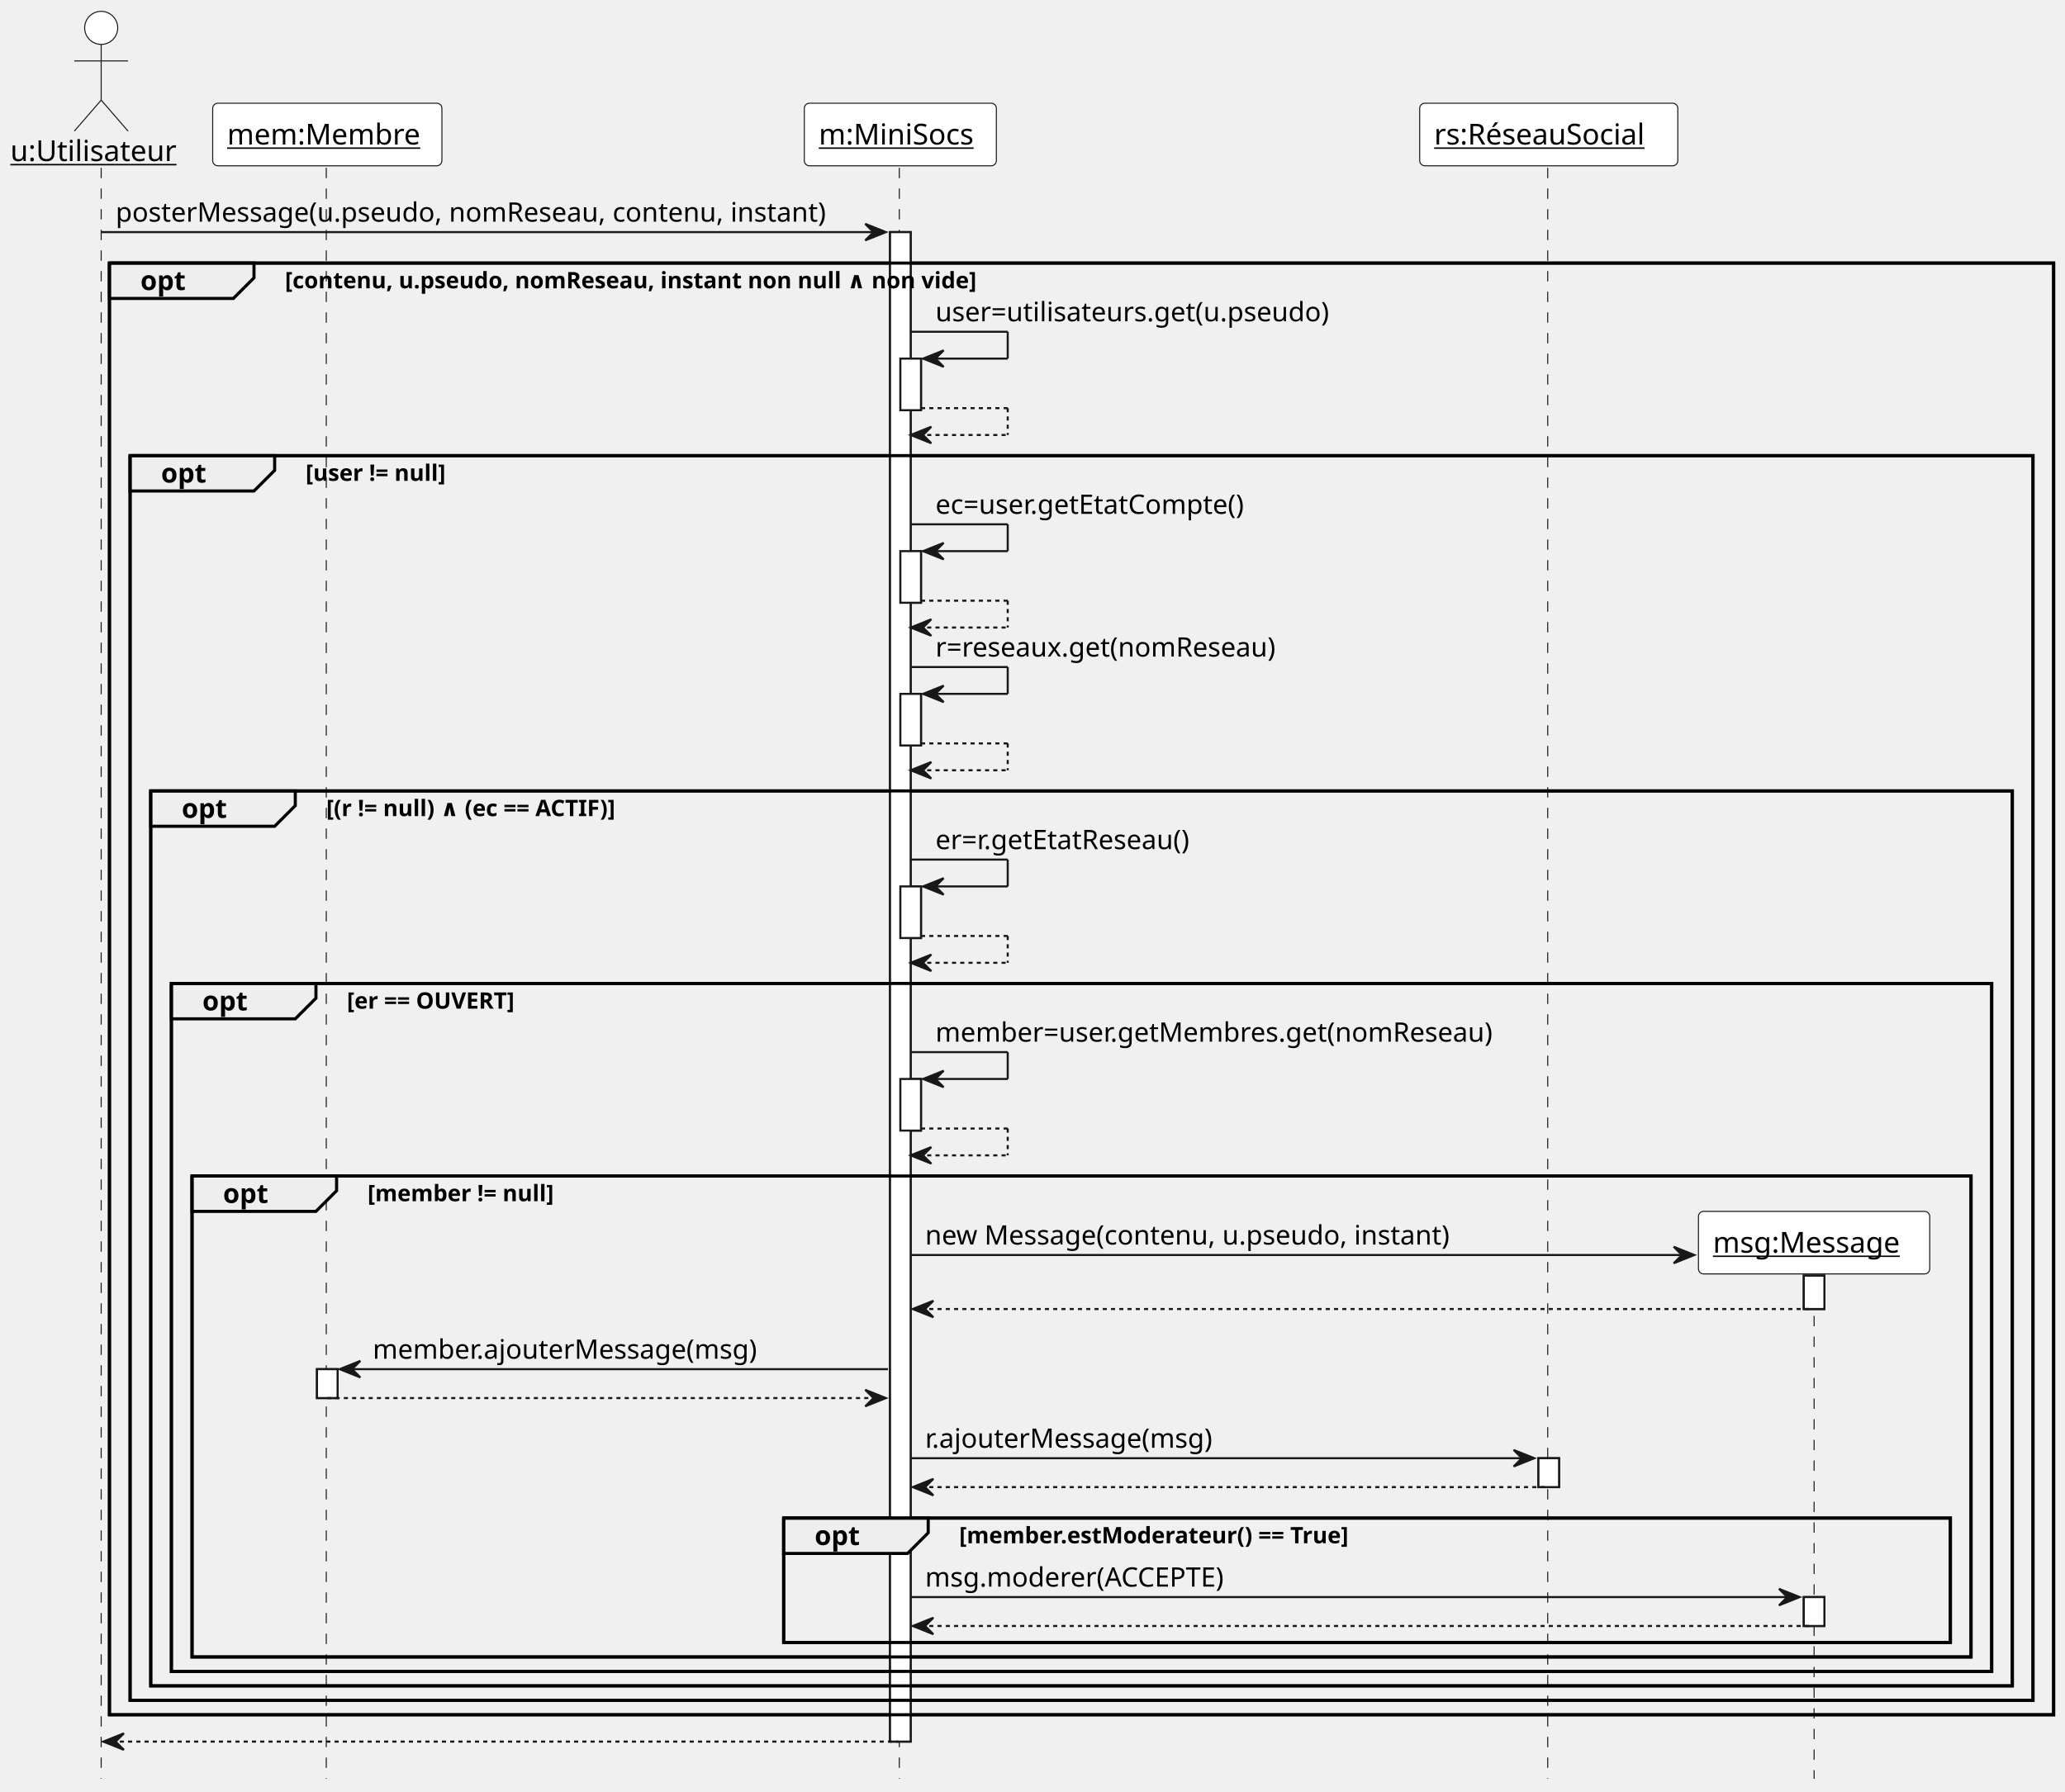
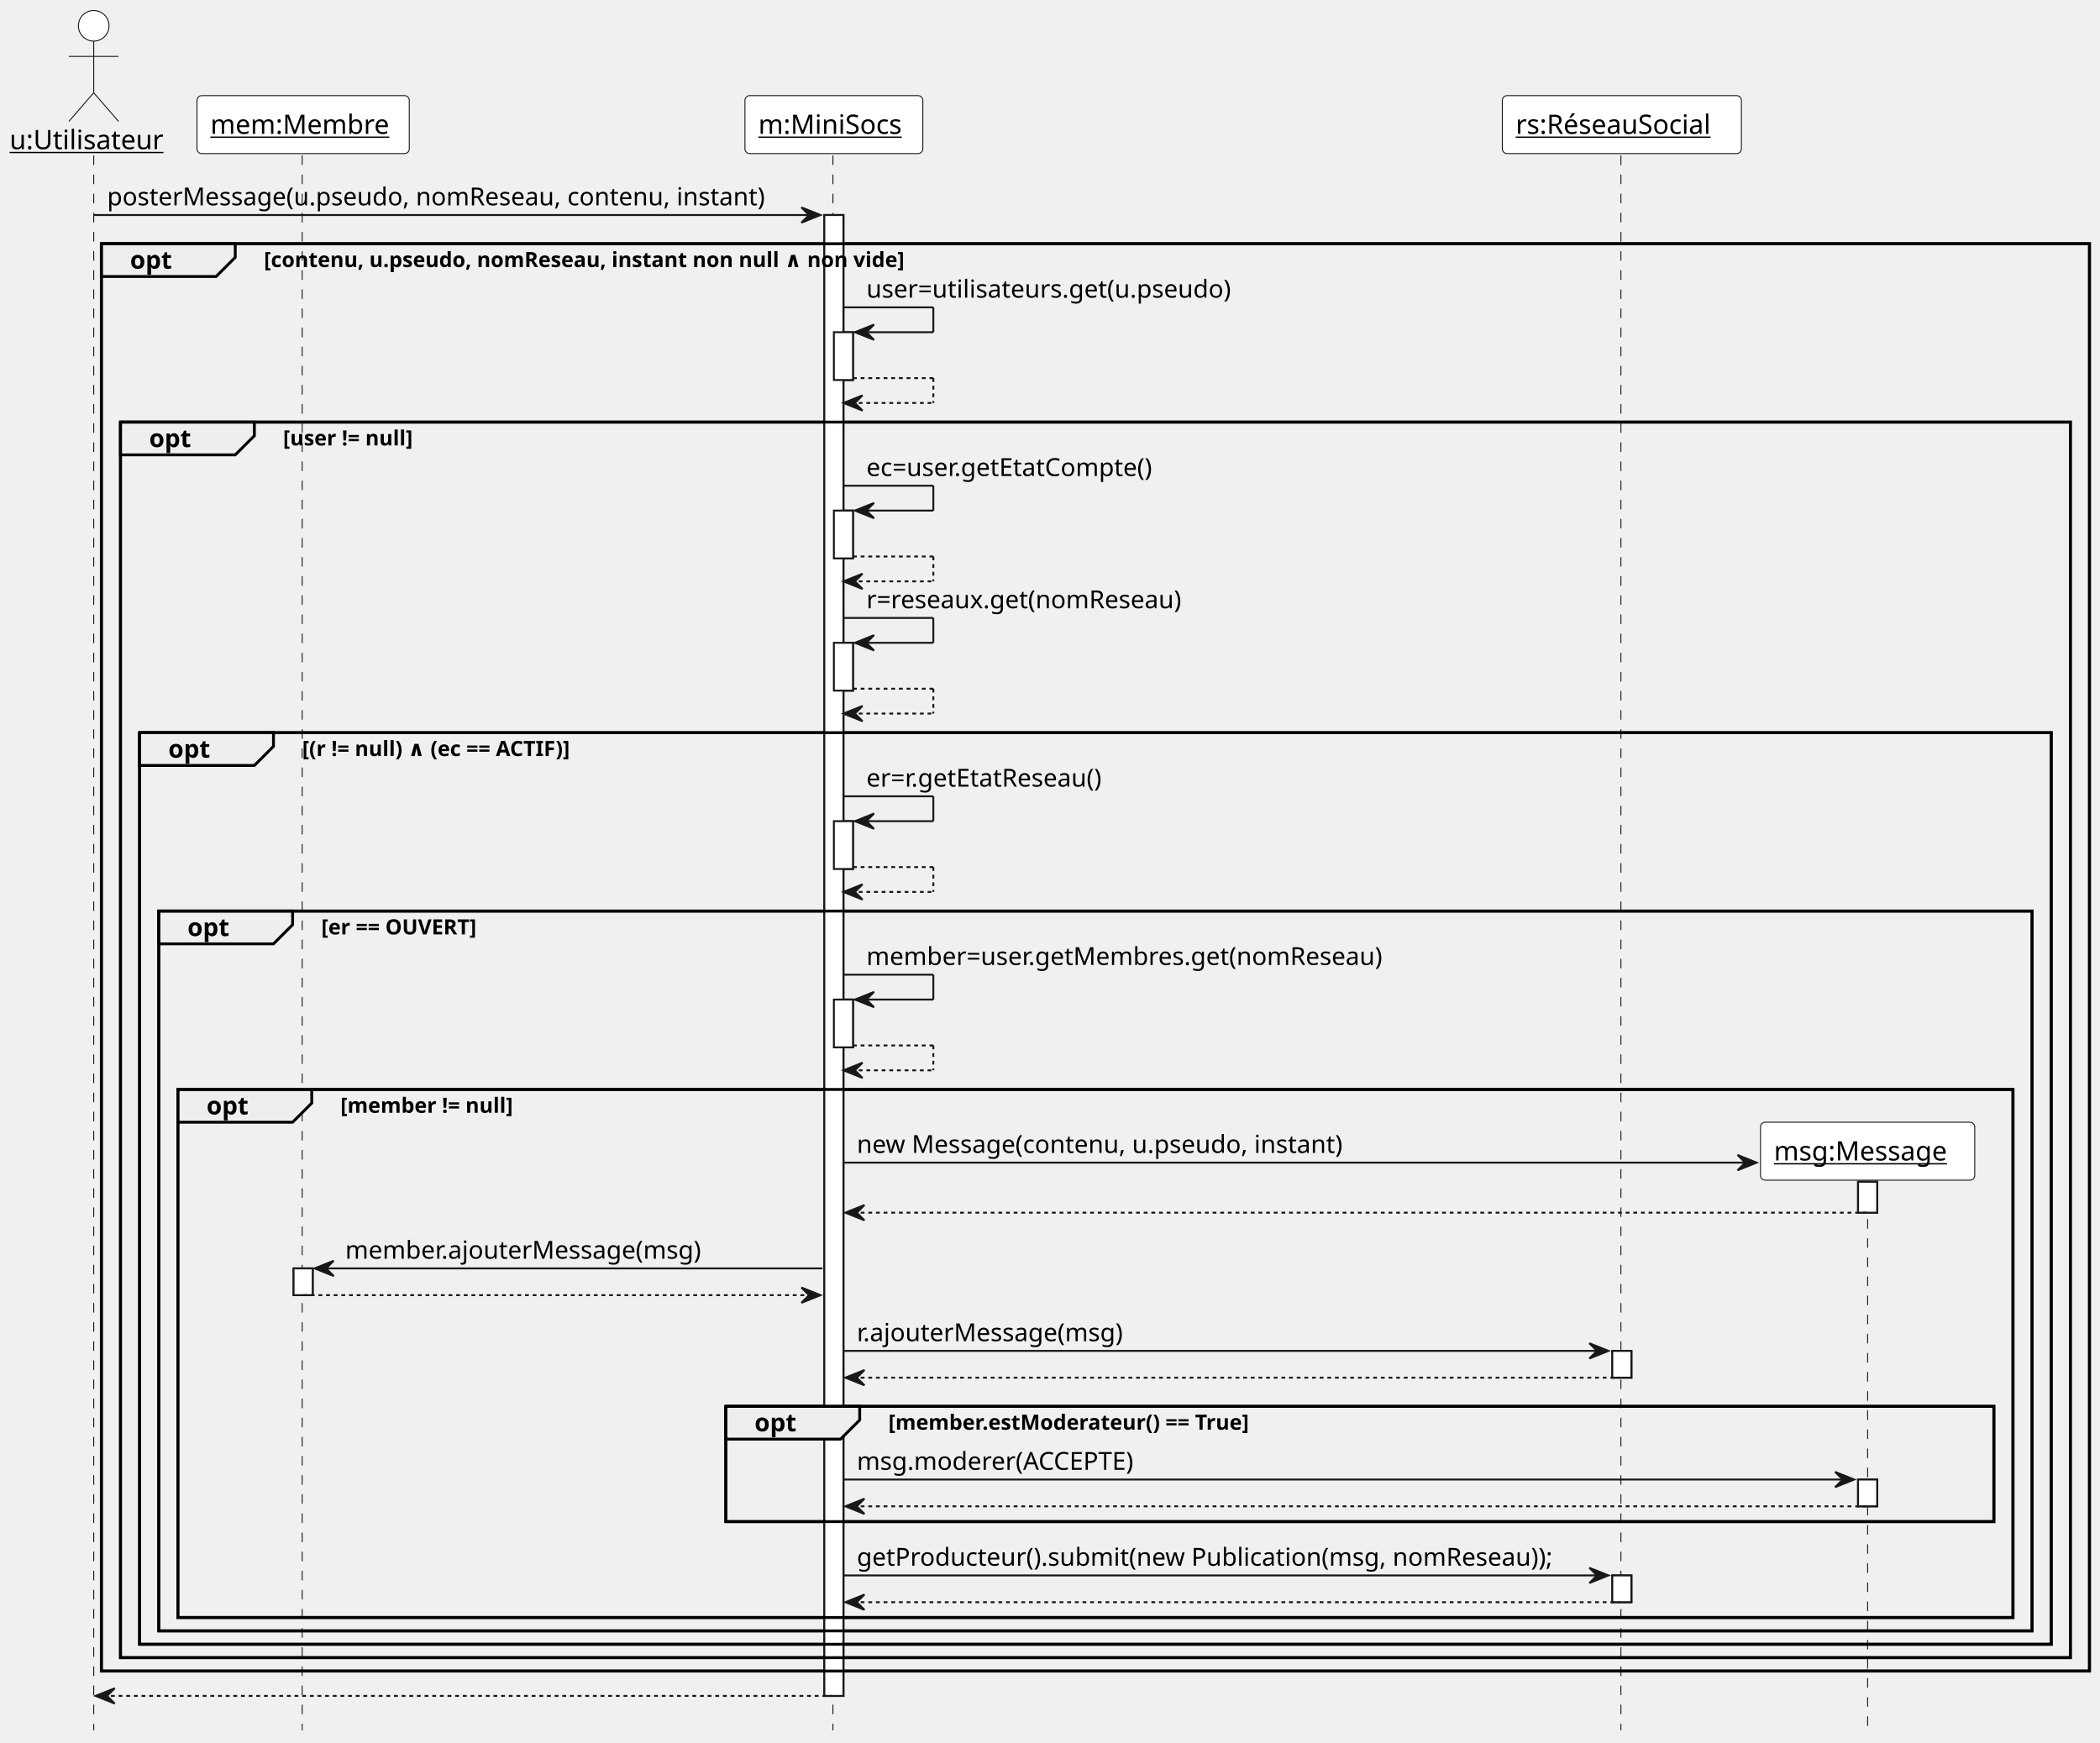
- <svg xmlns="http://www.w3.org/2000/svg" contentStyleType="text/css" height="868px" preserveAspectRatio="none" style="width:1000px;height:868px;background:#FFFFFF;" version="1.1" viewBox="0 0 1000 868" width="1000px" zoomAndPan="magnify">
+ <svg xmlns="http://www.w3.org/2000/svg" contentStyleType="text/css" height="911px" preserveAspectRatio="none" style="width:1098px;height:911px;background:#FFFFFF;" version="1.1" viewBox="0 0 1098 911" width="1098px" zoomAndPan="magnify">
  <defs />
  <g>
    <rect fill="#FFFFFF" height="14" style="stroke:#181818;stroke-width:1.0;" width="10" x="153.5" y="663.188" />
-     <rect fill="#FFFFFF" height="731.156" style="stroke:#181818;stroke-width:1.0;" width="10" x="431" y="112.43" />
+     <rect fill="#FFFFFF" height="774.289" style="stroke:#181818;stroke-width:1.0;" width="10" x="431" y="112.43" />
    <rect fill="#FFFFFF" height="25" style="stroke:#181818;stroke-width:1.0;" width="10" x="436" y="173.695" />
    <rect fill="#FFFFFF" height="25" style="stroke:#181818;stroke-width:1.0;" width="10" x="436" y="266.961" />
    <rect fill="#FFFFFF" height="25" style="stroke:#181818;stroke-width:1.0;" width="10" x="436" y="336.094" />
    <rect fill="#FFFFFF" height="25" style="stroke:#181818;stroke-width:1.0;" width="10" x="436" y="429.359" />
    <rect fill="#FFFFFF" height="25" style="stroke:#181818;stroke-width:1.0;" width="10" x="436" y="522.625" />
-     <rect fill="#FFFFFF" height="14" style="stroke:#181818;stroke-width:1.0;" width="10" x="745" y="706.32" />
-     <rect fill="#FFFFFF" height="16.164" style="stroke:#181818;stroke-width:1.0;" width="10" x="873.5" y="617.891" />
-     <rect fill="#FFFFFF" height="14" style="stroke:#181818;stroke-width:1.0;" width="10" x="873.5" y="773.586" />
-     <rect fill="none" height="703.156" style="stroke:#000000;stroke-width:1.5;" width="941.5" x="53" y="127.43" />
-     <rect fill="none" height="602.891" style="stroke:#000000;stroke-width:1.5;" width="921.5" x="63" y="220.695" />
-     <rect fill="none" height="433.492" style="stroke:#000000;stroke-width:1.5;" width="901.5" x="73" y="383.094" />
-     <rect fill="none" height="333.227" style="stroke:#000000;stroke-width:1.5;" width="881.5" x="83" y="476.359" />
-     <rect fill="none" height="232.961" style="stroke:#000000;stroke-width:1.5;" width="861.5" x="93" y="569.625" />
-     <rect fill="none" height="60.266" style="stroke:#000000;stroke-width:1.5;" width="565" x="379.5" y="735.32" />
-     <line style="stroke:#181818;stroke-width:0.5;stroke-dasharray:5.0,5.0;" x1="49" x2="49" y1="81.297" y2="861.586" />
-     <line style="stroke:#181818;stroke-width:0.5;stroke-dasharray:5.0,5.0;" x1="158" x2="158" y1="81.297" y2="861.586" />
-     <line style="stroke:#181818;stroke-width:0.5;stroke-dasharray:5.0,5.0;" x1="435.5" x2="435.5" y1="81.297" y2="861.586" />
-     <line style="stroke:#181818;stroke-width:0.5;stroke-dasharray:5.0,5.0;" x1="749.5" x2="749.5" y1="81.297" y2="861.586" />
-     <line style="stroke:#181818;stroke-width:0.5;stroke-dasharray:5.0,5.0;" x1="878.5" x2="878.5" y1="617.406" y2="861.586" />
+     <rect fill="#FFFFFF" height="14" style="stroke:#181818;stroke-width:1.0;" width="10" x="843" y="706.32" />
+     <rect fill="#FFFFFF" height="14" style="stroke:#181818;stroke-width:1.0;" width="10" x="843" y="823.719" />
+     <rect fill="#FFFFFF" height="16.164" style="stroke:#181818;stroke-width:1.0;" width="10" x="971.5" y="617.891" />
+     <rect fill="#FFFFFF" height="14" style="stroke:#181818;stroke-width:1.0;" width="10" x="971.5" y="773.586" />
+     <rect fill="none" height="746.289" style="stroke:#000000;stroke-width:1.5;" width="1039.5" x="53" y="127.43" />
+     <rect fill="none" height="646.023" style="stroke:#000000;stroke-width:1.5;" width="1019.5" x="63" y="220.695" />
+     <rect fill="none" height="476.625" style="stroke:#000000;stroke-width:1.5;" width="999.5" x="73" y="383.094" />
+     <rect fill="none" height="376.359" style="stroke:#000000;stroke-width:1.5;" width="979.5" x="83" y="476.359" />
+     <rect fill="none" height="276.094" style="stroke:#000000;stroke-width:1.5;" width="959.5" x="93" y="569.625" />
+     <rect fill="none" height="60.266" style="stroke:#000000;stroke-width:1.5;" width="663" x="379.5" y="735.32" />
+     <line style="stroke:#181818;stroke-width:0.5;stroke-dasharray:5.0,5.0;" x1="49" x2="49" y1="81.297" y2="904.719" />
+     <line style="stroke:#181818;stroke-width:0.5;stroke-dasharray:5.0,5.0;" x1="158" x2="158" y1="81.297" y2="904.719" />
+     <line style="stroke:#181818;stroke-width:0.5;stroke-dasharray:5.0,5.0;" x1="435.5" x2="435.5" y1="81.297" y2="904.719" />
+     <line style="stroke:#181818;stroke-width:0.5;stroke-dasharray:5.0,5.0;" x1="847.5" x2="847.5" y1="81.297" y2="904.719" />
+     <line style="stroke:#181818;stroke-width:0.5;stroke-dasharray:5.0,5.0;" x1="976.5" x2="976.5" y1="617.406" y2="904.719" />
    <text fill="#000000" font-family="sans-serif" font-size="14" lengthAdjust="spacing" text-decoration="underline" textLength="82" x="5" y="77.995">u:Utilisateur</text>
    <ellipse cx="49" cy="13.5" fill="#FFFFFF" rx="8" ry="8" style="stroke:#181818;stroke-width:0.5;" />
    <path d="M49,21.5 L49,48.5 M36,29.5 L62,29.5 M49,48.5 L36,63.5 M49,48.5 L62,63.5 " fill="none" style="stroke:#181818;stroke-width:0.5;" />
    <rect fill="#FFFFFF" height="30.297" rx="2.5" ry="2.5" style="stroke:#181818;stroke-width:0.5;" width="111" x="103" y="50" />
    <text fill="#000000" font-family="sans-serif" font-size="14" lengthAdjust="spacing" text-decoration="underline" textLength="97" x="110" y="69.995">mem:Membre</text>
    <rect fill="#FFFFFF" height="30.297" rx="2.5" ry="2.5" style="stroke:#181818;stroke-width:0.5;" width="93" x="389.5" y="50" />
    <text fill="#000000" font-family="sans-serif" font-size="14" lengthAdjust="spacing" text-decoration="underline" textLength="79" x="396.5" y="69.995">m:MiniSocs</text>
-     <rect fill="#FFFFFF" height="30.297" rx="2.5" ry="2.5" style="stroke:#181818;stroke-width:0.5;" width="125" x="687.5" y="50" />
-     <text fill="#000000" font-family="sans-serif" font-size="14" lengthAdjust="spacing" text-decoration="underline" textLength="111" x="694.5" y="69.995">rs:RéseauSocial</text>
+     <rect fill="#FFFFFF" height="30.297" rx="2.5" ry="2.5" style="stroke:#181818;stroke-width:0.5;" width="125" x="785.5" y="50" />
+     <text fill="#000000" font-family="sans-serif" font-size="14" lengthAdjust="spacing" text-decoration="underline" textLength="111" x="792.5" y="69.995">rs:RéseauSocial</text>
    <rect fill="#FFFFFF" height="14" style="stroke:#181818;stroke-width:1.0;" width="10" x="153.5" y="663.188" />
-     <rect fill="#FFFFFF" height="731.156" style="stroke:#181818;stroke-width:1.0;" width="10" x="431" y="112.43" />
+     <rect fill="#FFFFFF" height="774.289" style="stroke:#181818;stroke-width:1.0;" width="10" x="431" y="112.43" />
    <rect fill="#FFFFFF" height="25" style="stroke:#181818;stroke-width:1.0;" width="10" x="436" y="173.695" />
    <rect fill="#FFFFFF" height="25" style="stroke:#181818;stroke-width:1.0;" width="10" x="436" y="266.961" />
    <rect fill="#FFFFFF" height="25" style="stroke:#181818;stroke-width:1.0;" width="10" x="436" y="336.094" />
    <rect fill="#FFFFFF" height="25" style="stroke:#181818;stroke-width:1.0;" width="10" x="436" y="429.359" />
    <rect fill="#FFFFFF" height="25" style="stroke:#181818;stroke-width:1.0;" width="10" x="436" y="522.625" />
-     <rect fill="#FFFFFF" height="14" style="stroke:#181818;stroke-width:1.0;" width="10" x="745" y="706.32" />
-     <rect fill="#FFFFFF" height="16.164" style="stroke:#181818;stroke-width:1.0;" width="10" x="873.5" y="617.891" />
-     <rect fill="#FFFFFF" height="14" style="stroke:#181818;stroke-width:1.0;" width="10" x="873.5" y="773.586" />
+     <rect fill="#FFFFFF" height="14" style="stroke:#181818;stroke-width:1.0;" width="10" x="843" y="706.32" />
+     <rect fill="#FFFFFF" height="14" style="stroke:#181818;stroke-width:1.0;" width="10" x="843" y="823.719" />
+     <rect fill="#FFFFFF" height="16.164" style="stroke:#181818;stroke-width:1.0;" width="10" x="971.5" y="617.891" />
+     <rect fill="#FFFFFF" height="14" style="stroke:#181818;stroke-width:1.0;" width="10" x="971.5" y="773.586" />
    <polygon fill="#181818" points="419,108.43,429,112.43,419,116.43,423,112.43" style="stroke:#181818;stroke-width:1.0;" />
    <line style="stroke:#181818;stroke-width:1.0;" x1="49" x2="425" y1="112.43" y2="112.43" />
    <text fill="#000000" font-family="sans-serif" font-size="13" lengthAdjust="spacing" textLength="363" x="56" y="107.364">posterMessage(u.pseudo, nomReseau, contenu, instant)</text>
    <path d="M53,127.43 L123,127.43 L123,134.562 L113,144.562 L53,144.562 L53,127.43 " fill="#EEEEEE" style="stroke:#000000;stroke-width:1.5;" />
-     <rect fill="none" height="703.156" style="stroke:#000000;stroke-width:1.5;" width="941.5" x="53" y="127.43" />
+     <rect fill="none" height="746.289" style="stroke:#000000;stroke-width:1.5;" width="1039.5" x="53" y="127.43" />
    <text fill="#000000" font-family="sans-serif" font-size="13" font-weight="bold" lengthAdjust="spacing" textLength="25" x="68" y="140.497">opt</text>
    <text fill="#000000" font-family="sans-serif" font-size="11" font-weight="bold" lengthAdjust="spacing" textLength="392" x="138" y="139.64">[contenu, u.pseudo, nomReseau, instant non null ∧ non vide]</text>
    <line style="stroke:#181818;stroke-width:1.0;" x1="441" x2="488" y1="160.695" y2="160.695" />
    <line style="stroke:#181818;stroke-width:1.0;" x1="488" x2="488" y1="160.695" y2="173.695" />
    <line style="stroke:#181818;stroke-width:1.0;" x1="447" x2="488" y1="173.695" y2="173.695" />
    <polygon fill="#181818" points="457,169.695,447,173.695,457,177.695,453,173.695" style="stroke:#181818;stroke-width:1.0;" />
    <text fill="#000000" font-family="sans-serif" font-size="13" lengthAdjust="spacing" textLength="203" x="453" y="155.629">user=utilisateurs.get(u.pseudo)</text>
    <line style="stroke:#181818;stroke-width:1.0;stroke-dasharray:2.0,2.0;" x1="446" x2="488" y1="197.695" y2="197.695" />
    <line style="stroke:#181818;stroke-width:1.0;stroke-dasharray:2.0,2.0;" x1="488" x2="488" y1="197.695" y2="210.695" />
    <line style="stroke:#181818;stroke-width:1.0;stroke-dasharray:2.0,2.0;" x1="441" x2="488" y1="210.695" y2="210.695" />
    <polygon fill="#181818" points="451,206.695,441,210.695,451,214.695,447,210.695" style="stroke:#181818;stroke-width:1.0;" />
    <path d="M63,220.695 L133,220.695 L133,227.828 L123,237.828 L63,237.828 L63,220.695 " fill="#EEEEEE" style="stroke:#000000;stroke-width:1.5;" />
-     <rect fill="none" height="602.891" style="stroke:#000000;stroke-width:1.5;" width="921.5" x="63" y="220.695" />
+     <rect fill="none" height="646.023" style="stroke:#000000;stroke-width:1.5;" width="1019.5" x="63" y="220.695" />
    <text fill="#000000" font-family="sans-serif" font-size="13" font-weight="bold" lengthAdjust="spacing" textLength="25" x="78" y="233.762">opt</text>
    <text fill="#000000" font-family="sans-serif" font-size="11" font-weight="bold" lengthAdjust="spacing" textLength="84" x="148" y="232.906">[user != null]</text>
    <line style="stroke:#181818;stroke-width:1.0;" x1="441" x2="488" y1="253.961" y2="253.961" />
    <line style="stroke:#181818;stroke-width:1.0;" x1="488" x2="488" y1="253.961" y2="266.961" />
    <line style="stroke:#181818;stroke-width:1.0;" x1="447" x2="488" y1="266.961" y2="266.961" />
    <polygon fill="#181818" points="457,262.961,447,266.961,457,270.961,453,266.961" style="stroke:#181818;stroke-width:1.0;" />
    <text fill="#000000" font-family="sans-serif" font-size="13" lengthAdjust="spacing" textLength="166" x="453" y="248.895">ec=user.getEtatCompte()</text>
    <line style="stroke:#181818;stroke-width:1.0;stroke-dasharray:2.0,2.0;" x1="446" x2="488" y1="290.961" y2="290.961" />
    <line style="stroke:#181818;stroke-width:1.0;stroke-dasharray:2.0,2.0;" x1="488" x2="488" y1="290.961" y2="303.961" />
    <line style="stroke:#181818;stroke-width:1.0;stroke-dasharray:2.0,2.0;" x1="441" x2="488" y1="303.961" y2="303.961" />
    <polygon fill="#181818" points="451,299.961,441,303.961,451,307.961,447,303.961" style="stroke:#181818;stroke-width:1.0;" />
    <line style="stroke:#181818;stroke-width:1.0;" x1="441" x2="488" y1="323.094" y2="323.094" />
    <line style="stroke:#181818;stroke-width:1.0;" x1="488" x2="488" y1="323.094" y2="336.094" />
    <line style="stroke:#181818;stroke-width:1.0;" x1="447" x2="488" y1="336.094" y2="336.094" />
    <polygon fill="#181818" points="457,332.094,447,336.094,457,340.094,453,336.094" style="stroke:#181818;stroke-width:1.0;" />
    <text fill="#000000" font-family="sans-serif" font-size="13" lengthAdjust="spacing" textLength="178" x="453" y="318.028">r=reseaux.get(nomReseau)</text>
    <line style="stroke:#181818;stroke-width:1.0;stroke-dasharray:2.0,2.0;" x1="446" x2="488" y1="360.094" y2="360.094" />
    <line style="stroke:#181818;stroke-width:1.0;stroke-dasharray:2.0,2.0;" x1="488" x2="488" y1="360.094" y2="373.094" />
    <line style="stroke:#181818;stroke-width:1.0;stroke-dasharray:2.0,2.0;" x1="441" x2="488" y1="373.094" y2="373.094" />
    <polygon fill="#181818" points="451,369.094,441,373.094,451,377.094,447,373.094" style="stroke:#181818;stroke-width:1.0;" />
    <path d="M73,383.094 L143,383.094 L143,390.227 L133,400.227 L73,400.227 L73,383.094 " fill="#EEEEEE" style="stroke:#000000;stroke-width:1.5;" />
-     <rect fill="none" height="433.492" style="stroke:#000000;stroke-width:1.5;" width="901.5" x="73" y="383.094" />
+     <rect fill="none" height="476.625" style="stroke:#000000;stroke-width:1.5;" width="999.5" x="73" y="383.094" />
    <text fill="#000000" font-family="sans-serif" font-size="13" font-weight="bold" lengthAdjust="spacing" textLength="25" x="88" y="396.161">opt</text>
    <text fill="#000000" font-family="sans-serif" font-size="11" font-weight="bold" lengthAdjust="spacing" textLength="176" x="158" y="395.304">[(r != null) ∧ (ec == ACTIF)]</text>
    <line style="stroke:#181818;stroke-width:1.0;" x1="441" x2="488" y1="416.359" y2="416.359" />
    <line style="stroke:#181818;stroke-width:1.0;" x1="488" x2="488" y1="416.359" y2="429.359" />
    <line style="stroke:#181818;stroke-width:1.0;" x1="447" x2="488" y1="429.359" y2="429.359" />
    <polygon fill="#181818" points="457,425.359,447,429.359,457,433.359,453,429.359" style="stroke:#181818;stroke-width:1.0;" />
    <text fill="#000000" font-family="sans-serif" font-size="13" lengthAdjust="spacing" textLength="137" x="453" y="411.293">er=r.getEtatReseau()</text>
    <line style="stroke:#181818;stroke-width:1.0;stroke-dasharray:2.0,2.0;" x1="446" x2="488" y1="453.359" y2="453.359" />
    <line style="stroke:#181818;stroke-width:1.0;stroke-dasharray:2.0,2.0;" x1="488" x2="488" y1="453.359" y2="466.359" />
    <line style="stroke:#181818;stroke-width:1.0;stroke-dasharray:2.0,2.0;" x1="441" x2="488" y1="466.359" y2="466.359" />
    <polygon fill="#181818" points="451,462.359,441,466.359,451,470.359,447,466.359" style="stroke:#181818;stroke-width:1.0;" />
    <path d="M83,476.359 L153,476.359 L153,483.492 L143,493.492 L83,493.492 L83,476.359 " fill="#EEEEEE" style="stroke:#000000;stroke-width:1.5;" />
-     <rect fill="none" height="333.227" style="stroke:#000000;stroke-width:1.5;" width="881.5" x="83" y="476.359" />
+     <rect fill="none" height="376.359" style="stroke:#000000;stroke-width:1.5;" width="979.5" x="83" y="476.359" />
    <text fill="#000000" font-family="sans-serif" font-size="13" font-weight="bold" lengthAdjust="spacing" textLength="25" x="98" y="489.426">opt</text>
    <text fill="#000000" font-family="sans-serif" font-size="11" font-weight="bold" lengthAdjust="spacing" textLength="100" x="168" y="488.57">[er == OUVERT]</text>
    <line style="stroke:#181818;stroke-width:1.0;" x1="441" x2="488" y1="509.625" y2="509.625" />
    <line style="stroke:#181818;stroke-width:1.0;" x1="488" x2="488" y1="509.625" y2="522.625" />
    <line style="stroke:#181818;stroke-width:1.0;" x1="447" x2="488" y1="522.625" y2="522.625" />
    <polygon fill="#181818" points="457,518.625,447,522.625,457,526.625,453,522.625" style="stroke:#181818;stroke-width:1.0;" />
    <text fill="#000000" font-family="sans-serif" font-size="13" lengthAdjust="spacing" textLength="290" x="453" y="504.559">member=user.getMembres.get(nomReseau)</text>
    <line style="stroke:#181818;stroke-width:1.0;stroke-dasharray:2.0,2.0;" x1="446" x2="488" y1="546.625" y2="546.625" />
    <line style="stroke:#181818;stroke-width:1.0;stroke-dasharray:2.0,2.0;" x1="488" x2="488" y1="546.625" y2="559.625" />
    <line style="stroke:#181818;stroke-width:1.0;stroke-dasharray:2.0,2.0;" x1="441" x2="488" y1="559.625" y2="559.625" />
    <polygon fill="#181818" points="451,555.625,441,559.625,451,563.625,447,559.625" style="stroke:#181818;stroke-width:1.0;" />
    <path d="M93,569.625 L163,569.625 L163,576.758 L153,586.758 L93,586.758 L93,569.625 " fill="#EEEEEE" style="stroke:#000000;stroke-width:1.5;" />
-     <rect fill="none" height="232.961" style="stroke:#000000;stroke-width:1.5;" width="861.5" x="93" y="569.625" />
+     <rect fill="none" height="276.094" style="stroke:#000000;stroke-width:1.5;" width="959.5" x="93" y="569.625" />
    <text fill="#000000" font-family="sans-serif" font-size="13" font-weight="bold" lengthAdjust="spacing" textLength="25" x="108" y="582.692">opt</text>
    <text fill="#000000" font-family="sans-serif" font-size="11" font-weight="bold" lengthAdjust="spacing" textLength="107" x="178" y="581.835">[member != null]</text>
-     <polygon fill="#181818" points="810.5,603.891,820.5,607.891,810.5,611.891,814.5,607.891" style="stroke:#181818;stroke-width:1.0;" />
-     <line style="stroke:#181818;stroke-width:1.0;" x1="441" x2="816.5" y1="607.891" y2="607.891" />
+     <polygon fill="#181818" points="908.5,603.891,918.5,607.891,908.5,611.891,912.5,607.891" style="stroke:#181818;stroke-width:1.0;" />
+     <line style="stroke:#181818;stroke-width:1.0;" x1="441" x2="914.5" y1="607.891" y2="607.891" />
    <text fill="#000000" font-family="sans-serif" font-size="13" lengthAdjust="spacing" textLength="267" x="448" y="602.825">new Message(contenu, u.pseudo, instant)</text>
-     <rect fill="#FFFFFF" height="30.297" rx="2.5" ry="2.5" style="stroke:#181818;stroke-width:0.5;" width="112" x="822.5" y="586.758" />
-     <text fill="#000000" font-family="sans-serif" font-size="14" lengthAdjust="spacing" text-decoration="underline" textLength="98" x="829.5" y="606.753">msg:Message</text>
+     <rect fill="#FFFFFF" height="30.297" rx="2.5" ry="2.5" style="stroke:#181818;stroke-width:0.5;" width="112" x="920.5" y="586.758" />
+     <text fill="#000000" font-family="sans-serif" font-size="14" lengthAdjust="spacing" text-decoration="underline" textLength="98" x="927.5" y="606.753">msg:Message</text>
    <polygon fill="#181818" points="452,630.055,442,634.055,452,638.055,448,634.055" style="stroke:#181818;stroke-width:1.0;" />
-     <line style="stroke:#181818;stroke-width:1.0;stroke-dasharray:2.0,2.0;" x1="446" x2="877.5" y1="634.055" y2="634.055" />
+     <line style="stroke:#181818;stroke-width:1.0;stroke-dasharray:2.0,2.0;" x1="446" x2="975.5" y1="634.055" y2="634.055" />
    <polygon fill="#181818" points="174.5,659.188,164.5,663.188,174.5,667.188,170.5,663.188" style="stroke:#181818;stroke-width:1.0;" />
    <line style="stroke:#181818;stroke-width:1.0;" x1="168.5" x2="430" y1="663.188" y2="663.188" />
    <text fill="#000000" font-family="sans-serif" font-size="13" lengthAdjust="spacing" textLength="199" x="180.5" y="658.122">member.ajouterMessage(msg)</text>
    <polygon fill="#181818" points="419,673.188,429,677.188,419,681.188,423,677.188" style="stroke:#181818;stroke-width:1.0;" />
    <line style="stroke:#181818;stroke-width:1.0;stroke-dasharray:2.0,2.0;" x1="158.5" x2="425" y1="677.188" y2="677.188" />
-     <polygon fill="#181818" points="733,702.32,743,706.32,733,710.32,737,706.32" style="stroke:#181818;stroke-width:1.0;" />
-     <line style="stroke:#181818;stroke-width:1.0;" x1="441" x2="739" y1="706.32" y2="706.32" />
+     <polygon fill="#181818" points="831,702.32,841,706.32,831,710.32,835,706.32" style="stroke:#181818;stroke-width:1.0;" />
+     <line style="stroke:#181818;stroke-width:1.0;" x1="441" x2="837" y1="706.32" y2="706.32" />
    <text fill="#000000" font-family="sans-serif" font-size="13" lengthAdjust="spacing" textLength="149" x="448" y="701.254">r.ajouterMessage(msg)</text>
    <polygon fill="#181818" points="452,716.32,442,720.32,452,724.32,448,720.32" style="stroke:#181818;stroke-width:1.0;" />
-     <line style="stroke:#181818;stroke-width:1.0;stroke-dasharray:2.0,2.0;" x1="446" x2="749" y1="720.32" y2="720.32" />
+     <line style="stroke:#181818;stroke-width:1.0;stroke-dasharray:2.0,2.0;" x1="446" x2="847" y1="720.32" y2="720.32" />
    <path d="M379.5,735.32 L449.5,735.32 L449.5,742.453 L439.5,752.453 L379.5,752.453 L379.5,735.32 " fill="#EEEEEE" style="stroke:#000000;stroke-width:1.5;" />
-     <rect fill="none" height="60.266" style="stroke:#000000;stroke-width:1.5;" width="565" x="379.5" y="735.32" />
+     <rect fill="none" height="60.266" style="stroke:#000000;stroke-width:1.5;" width="663" x="379.5" y="735.32" />
    <text fill="#000000" font-family="sans-serif" font-size="13" font-weight="bold" lengthAdjust="spacing" textLength="25" x="394.5" y="748.387">opt</text>
    <text fill="#000000" font-family="sans-serif" font-size="11" font-weight="bold" lengthAdjust="spacing" textLength="224" x="464.5" y="747.531">[member.estModerateur() == True]</text>
-     <polygon fill="#181818" points="861.5,769.586,871.5,773.586,861.5,777.586,865.5,773.586" style="stroke:#181818;stroke-width:1.0;" />
-     <line style="stroke:#181818;stroke-width:1.0;" x1="441" x2="867.5" y1="773.586" y2="773.586" />
+     <polygon fill="#181818" points="959.5,769.586,969.5,773.586,959.5,777.586,963.5,773.586" style="stroke:#181818;stroke-width:1.0;" />
+     <line style="stroke:#181818;stroke-width:1.0;" x1="441" x2="965.5" y1="773.586" y2="773.586" />
    <text fill="#000000" font-family="sans-serif" font-size="13" lengthAdjust="spacing" textLength="155" x="448" y="768.52">msg.moderer(ACCEPTE)</text>
    <polygon fill="#181818" points="452,783.586,442,787.586,452,791.586,448,787.586" style="stroke:#181818;stroke-width:1.0;" />
-     <line style="stroke:#181818;stroke-width:1.0;stroke-dasharray:2.0,2.0;" x1="446" x2="877.5" y1="787.586" y2="787.586" />
-     <polygon fill="#181818" points="60,839.586,50,843.586,60,847.586,56,843.586" style="stroke:#181818;stroke-width:1.0;" />
-     <line style="stroke:#181818;stroke-width:1.0;stroke-dasharray:2.0,2.0;" x1="54" x2="435" y1="843.586" y2="843.586" />
+     <line style="stroke:#181818;stroke-width:1.0;stroke-dasharray:2.0,2.0;" x1="446" x2="975.5" y1="787.586" y2="787.586" />
+     <polygon fill="#181818" points="831,819.719,841,823.719,831,827.719,835,823.719" style="stroke:#181818;stroke-width:1.0;" />
+     <line style="stroke:#181818;stroke-width:1.0;" x1="441" x2="837" y1="823.719" y2="823.719" />
+     <text fill="#000000" font-family="sans-serif" font-size="13" lengthAdjust="spacing" textLength="383" x="448" y="818.653">getProducteur().submit(new Publication(msg, nomReseau));</text>
+     <polygon fill="#181818" points="452,833.719,442,837.719,452,841.719,448,837.719" style="stroke:#181818;stroke-width:1.0;" />
+     <line style="stroke:#181818;stroke-width:1.0;stroke-dasharray:2.0,2.0;" x1="446" x2="847" y1="837.719" y2="837.719" />
+     <polygon fill="#181818" points="60,882.719,50,886.719,60,890.719,56,886.719" style="stroke:#181818;stroke-width:1.0;" />
+     <line style="stroke:#181818;stroke-width:1.0;stroke-dasharray:2.0,2.0;" x1="54" x2="435" y1="886.719" y2="886.719" />
  </g>
</svg>
